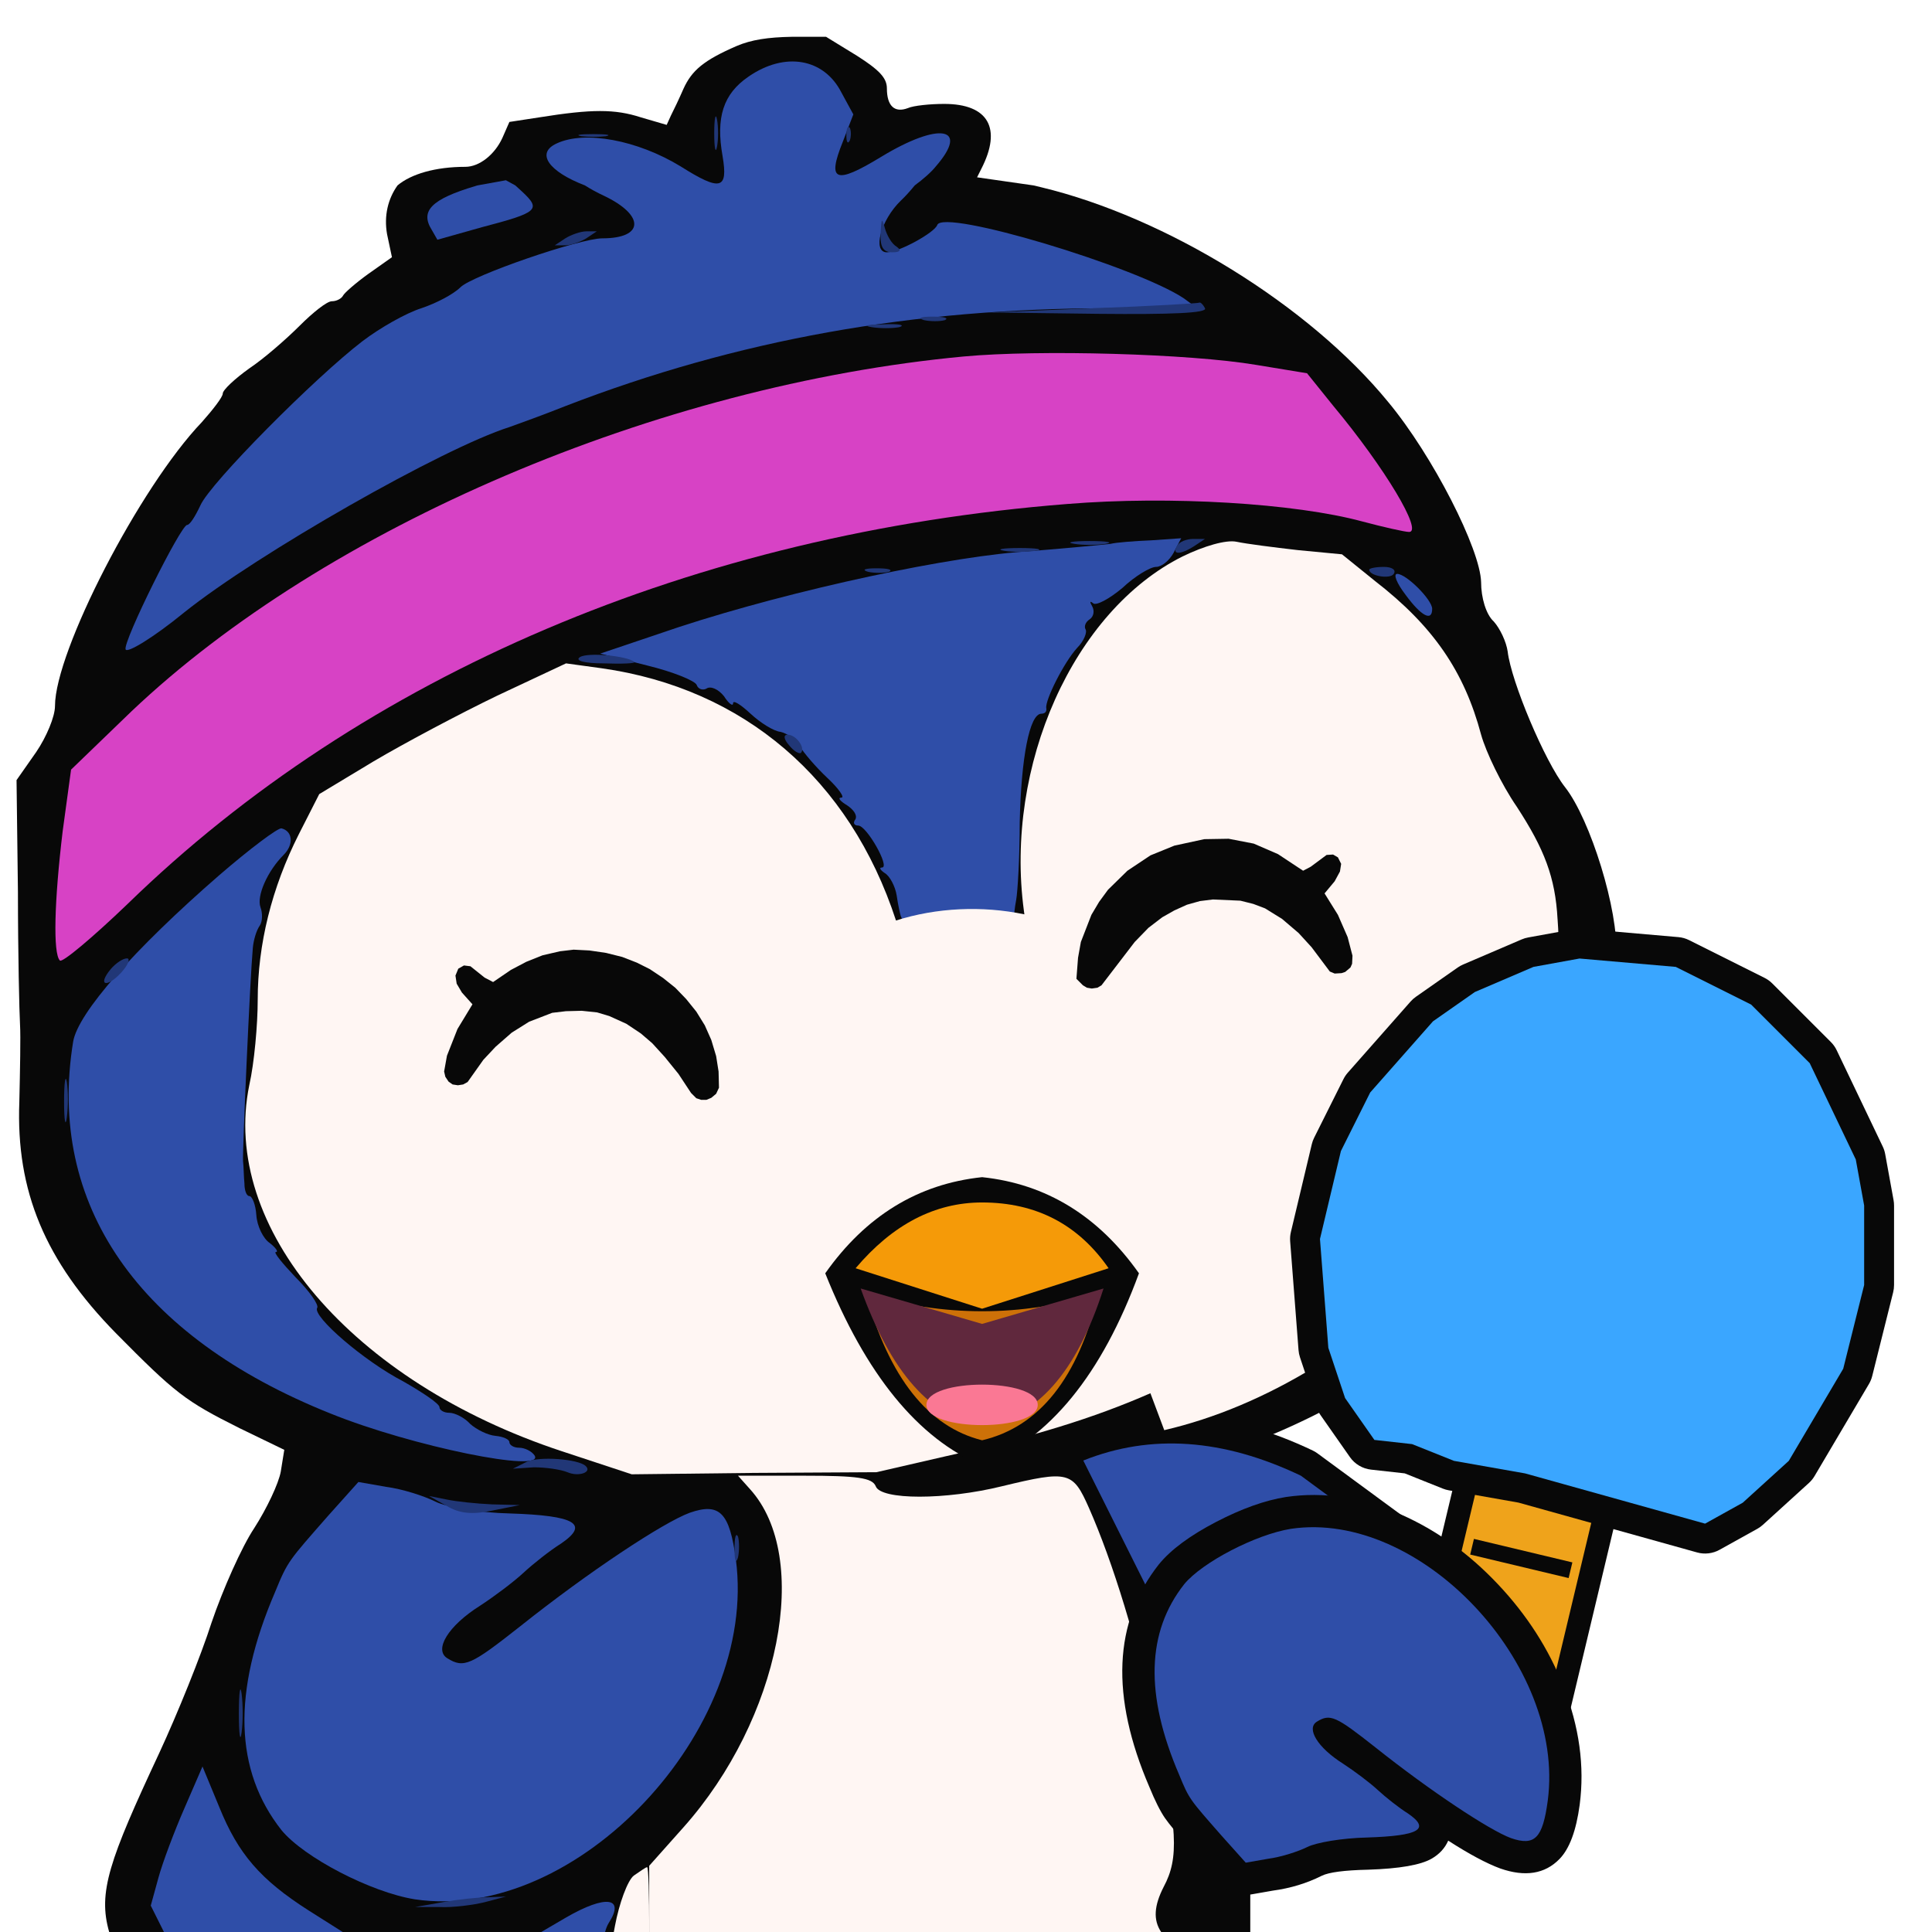
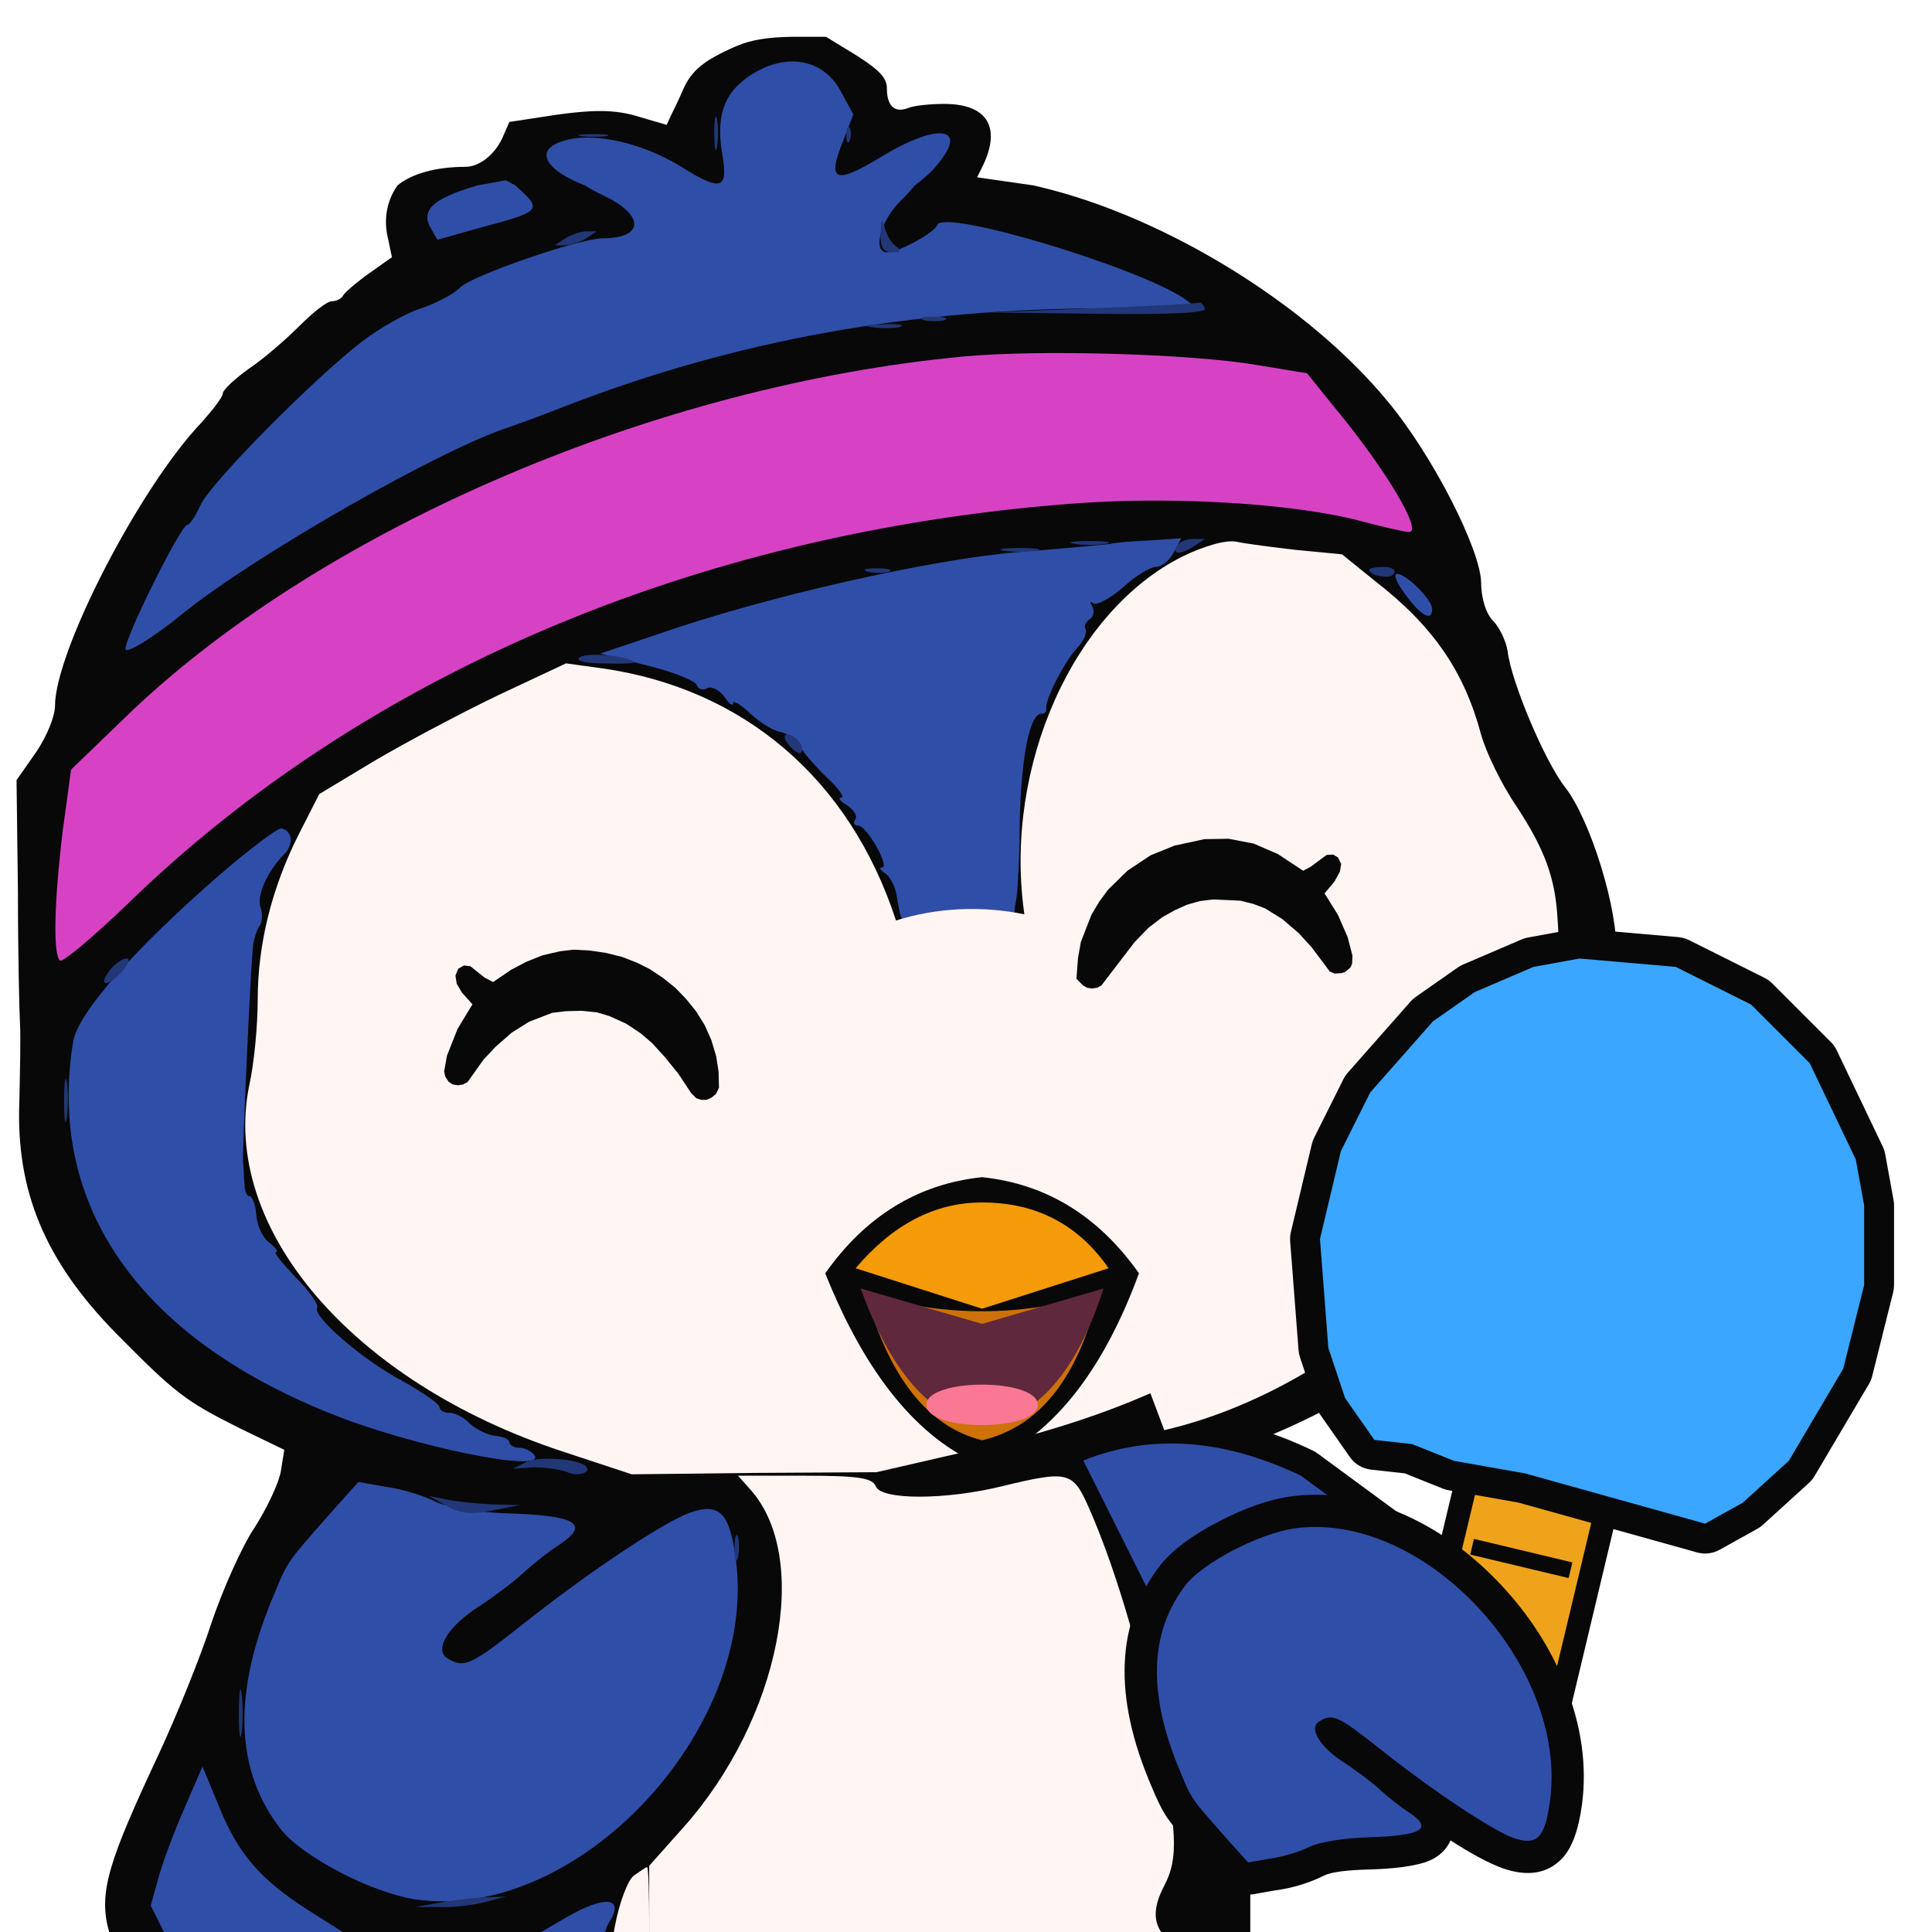
<svg xmlns="http://www.w3.org/2000/svg" viewBox="0 0 420 420" aria-hidden="true" class="sthings" data-character="pip">
  <g data-pip-part="body">
    <path fill="#080808" fill-rule="evenodd" d="M160.128 10.006C163.32 8.638 166.967 8.091 172.135 8H179.58L186.267 12.103C191.13 15.203 192.802 16.936 192.802 19.215C192.802 23.045 194.474 24.595 197.362 23.501C198.577 22.954 202.225 22.589 205.264 22.589C214.839 22.589 217.878 27.878 213.32 36.723L212.408 38.547L224.663 40.305L226.389 40.718C253.592 47.253 284.595 66.401 301.767 87.373C311.495 99.076 321.828 119.44 321.98 126.582C321.98 129.926 323.045 133.573 324.716 135.093C326.084 136.613 327.451 139.501 327.755 141.628C328.515 148.163 335.81 165.488 340.217 171.11C345.764 178.157 351.902 198.068 351.339 207.505H271.8V420.0H23.735C21.258 411.385 23.707 404.441 34.598 381.139C38.549 372.628 43.716 359.863 45.996 352.719C48.427 345.577 52.53 336.306 55.266 332.203C58.002 327.947 60.586 322.477 61.041 319.893L61.801 315.182L52.075 310.471C40.221 304.544 38.093 302.872 25.176 289.803C9.826 274.15 3.443 258.952 4.203 239.5C4.355 232.813 4.508 225.214 4.355 222.782C4.203 220.198 3.899 207.281 3.899 193.907L3.596 169.591L7.851 163.513C10.13 160.169 11.954 155.762 11.954 153.482C11.954 141.628 30.342 105.915 43.868 91.781C46.3 89.045 48.427 86.309 48.427 85.55C48.427 84.79 51.011 82.358 54.202 80.079C57.395 77.951 62.258 73.696 65.145 70.808C68.033 67.921 71.072 65.49 72.136 65.49C73.199 65.49 74.263 64.881 74.567 64.273C74.871 63.666 77.302 61.538 80.038 59.563L85.205 55.915L84.141 50.9C83.444 46.908 84.333 43.233 86.42 40.305C89.34 37.848 94.605 36.267 101.162 36.267C104.202 36.267 107.546 33.623 109.217 29.975L110.737 26.51L117.272 25.507C128.67 23.684 133.685 23.684 139.308 25.507L144.93 27.149L145.842 25.142C146.451 23.957 147.666 21.404 148.578 19.306C150.402 15.294 152.986 13.106 160.128 10.006Z" />
    <path fill="#080808" fill-rule="evenodd" d="M326.8 192.105 351.338 207.505Q350.89 221.805 349.9 238.305Q347.7 269.105 314.7 288.905Q286.1 312.005 252.0 319.705L248.7 305.405Q290.5 294.405 308.1 271.305Q331.2 246.005 326.8 219.605Z" />
    <path fill="#2f4ea8" fill-rule="evenodd" d="M162.712 16.662C170.614 11.191 179.125 12.65 182.924 20.127L185.508 24.869L183.228 30.796C179.733 39.458 181.557 40.188 191.587 34.079C204.201 26.419 210.887 27.605 203.44 36.175C202.47 37.399 200.691 38.958 198.86 40.305C197.826 41.573 196.774 42.727 195.842 43.605C191.435 47.86 189.611 54.851 192.802 54.851C195.386 54.851 203.137 50.596 203.745 48.925C204.961 45.277 247.21 58.043 257.391 64.881L260.279 67.009H241.13C198.426 67.009 160.28 73.847 122.895 88.285C118.336 90.109 112.864 92.084 110.737 92.844C96.299 97.404 56.026 120.352 40.07 133.118C33.383 138.589 27.608 142.084 27.303 141.172C26.696 139.501 39.31 114.121 40.677 114.121C41.285 114.121 42.501 112.145 43.564 109.866C45.692 105.003 68.488 82.054 78.823 74.152C82.622 71.265 88.245 68.072 91.588 67.009C94.779 65.945 98.579 63.969 100.099 62.45C102.683 59.866 126.086 51.812 130.949 51.812C140.067 51.812 140.22 46.796 131.253 42.541C129.771 41.852 128.4 41.1 127.153 40.305C119.322 37.308 116.352 33.284 121.071 31.161C127.15 28.334 138.548 30.431 147.971 36.175C156.633 41.647 158.304 41.191 157.089 33.988C155.57 25.507 157.24 20.401 162.712 16.662Z" />
    <path fill="#2f4ea8" fill-rule="evenodd" d="M112.022 40.305 113.473 41.629C117.727 45.581 116.967 46.189 104.81 49.38L95.084 52.116L93.867 49.988C91.285 45.884 93.716 43.301 103.442 40.414L103.802 40.305L109.977 39.185Z" />
    <path fill="#2f4ea8" fill-rule="evenodd" d="M241.435 118.225C242.65 117.92 246.601 117.616 250.249 117.465L256.784 117.008L255.112 120.2C254.2 121.871 252.528 123.24 251.312 123.24C250.097 123.24 246.753 125.215 244.017 127.798C241.13 130.23 238.242 131.75 237.635 131.142C236.875 130.534 236.875 130.838 237.483 131.902C237.939 132.814 237.787 134.029 236.875 134.638C235.963 135.245 235.66 136.157 235.963 136.765C236.42 137.372 235.66 139.348 234.139 140.868C231.252 144.059 227.149 152.266 227.452 153.938C227.604 154.697 227.149 155.154 226.389 155.154C223.805 155.154 221.982 164.728 221.677 178.862C221.677 186.46 221.222 193.907 220.917 195.579C220.614 197.098 220.31 199.682 220.31 201.05C220.158 202.873 218.942 203.785 216.359 203.785C214.23 203.785 210.127 204.85 207.088 206.065C201.313 208.496 197.058 207.737 198.426 204.393C198.882 203.178 198.426 202.266 197.514 202.266C196.602 202.266 195.995 201.809 195.995 201.05C196.146 200.442 196.146 199.682 195.842 199.226C195.69 198.77 195.235 196.794 194.93 194.667C194.626 192.691 193.411 190.412 192.347 189.804C191.435 189.196 190.979 188.588 191.739 188.588C193.562 188.588 188.396 179.469 186.572 179.469C185.66 179.469 185.355 178.862 185.964 178.102C186.42 177.19 185.508 175.975 184.14 175.063C182.621 174.151 182.012 173.391 182.924 173.391C183.685 173.391 182.316 171.415 179.885 169.135C177.301 166.704 174.717 163.665 173.805 162.144C173.046 160.777 171.071 159.409 169.702 159.105C168.183 158.953 165.296 157.129 163.167 155.154C161.04 153.178 159.368 152.115 159.368 152.875C159.368 153.634 158.457 153.026 157.392 151.354C156.177 149.834 154.505 149.075 153.593 149.682C152.834 150.139 151.77 149.834 151.465 148.922C151.162 148.01 146.299 146.035 140.676 144.668L130.493 142.084L143.108 137.829C166.663 129.622 201.921 121.719 220.917 120.047C230.948 119.288 240.218 118.376 241.435 118.225Z" />
    <path fill="#2f4ea8" fill-rule="evenodd" d="M305.567 129.318C303.591 126.734 302.832 124.759 303.743 124.759C305.72 124.759 311.342 130.382 311.342 132.357C311.342 135.245 308.911 133.878 305.567 129.318Z" />
    <path fill="#2f4ea8" fill-rule="evenodd" d="M47.667 190.259C54.354 184.484 60.434 179.926 61.193 180.078C63.625 180.685 63.929 183.572 61.649 185.853C58.154 189.347 55.723 194.819 56.634 197.251C57.09 198.466 57.09 200.29 56.483 201.202C55.723 202.266 55.114 204.393 54.963 206.065C54.354 212.752 52.683 250.29 52.835 252.417C52.987 253.632 52.987 255.913 53.139 257.28C53.139 258.8 53.595 260.016 54.202 260.016C54.811 260.016 55.571 261.84 55.723 264.119C55.874 266.551 57.242 269.285 58.61 270.197C59.977 271.262 60.586 272.173 59.977 272.173C59.37 272.173 61.346 274.605 64.233 277.644C67.273 280.684 69.4 283.723 68.945 284.331C67.88 286.155 79.126 295.881 87.637 300.289C91.892 302.72 95.539 305.152 95.539 305.912C95.539 306.519 96.451 307.128 97.667 307.128C98.883 307.128 101.011 308.191 102.226 309.559C103.595 310.775 106.026 311.991 107.698 312.143C109.37 312.294 110.737 312.903 110.737 313.51C110.737 314.118 111.649 314.726 112.864 314.726C114.08 314.726 115.6 315.485 116.208 316.397C118.639 320.35 89.461 314.422 71.832 307.279C30.039 290.563 10.13 261.84 15.905 226.429C16.97 220.198 29.127 206.369 47.667 190.259Z" />
    <path fill="#080808" fill-rule="evenodd" d="M233.253 311.887Q257.717 302.103 285.41 315.347Q285.925 315.593 286.384 315.931L323.784 343.431Q324.264 343.784 324.666 344.224Q325.067 344.664 325.377 345.173Q325.685 345.684 325.888 346.244Q326.091 346.804 326.181 347.393Q326.271 347.982 326.243 348.577Q326.217 349.172 326.075 349.75Q325.932 350.329 325.68 350.869Q325.427 351.409 325.074 351.889Q324.857 352.185 324.605 352.452Q306.216 371.991 283.164 381.295Q274.377 385.931 266.662 381.644Q260.033 377.961 255.407 367.569L244.585 349.173Q244.48 348.995 244.389 348.811L230.089 320.211Q229.822 319.678 229.665 319.103Q229.507 318.528 229.465 317.934Q229.423 317.339 229.497 316.748Q229.572 316.158 229.76 315.592Q229.949 315.027 230.244 314.509Q230.539 313.992 230.93 313.541Q231.32 313.091 231.791 312.726Q232.262 312.36 232.794 312.094Q233.02 311.981 233.253 311.887Z" />
    <path fill="#2f4ea8" fill-rule="evenodd" d="M235.5 317.505Q257.5 308.705 282.8 320.805L320.2 348.305Q302.6 367.005 280.6 375.805Q276.341 378.128 272.627 377.453Q265.79 376.21 260.8 364.805L249.8 346.105Z" />
    <path fill="#2f4ea8" fill-rule="evenodd" d="M71.376 329.468 77.911 322.172 83.989 323.237C87.485 323.693 92.196 325.213 94.627 326.428C97.059 327.644 104.05 328.859 110.889 329.012C125.023 329.468 128.214 331.291 121.983 335.546C119.551 337.066 115.904 339.954 113.776 341.929C111.649 343.905 107.393 347.096 104.354 349.072C97.363 353.479 94.324 358.646 97.211 360.47C100.859 362.75 102.378 361.99 113.168 353.479C128.062 341.626 144.171 330.988 149.946 328.859C156.48 326.58 158.609 328.859 159.976 339.042C164.839 376.123 125.326 418.068 90.221 412.901C80.646 411.381 66.057 403.782 61.193 397.856C51.011 384.938 50.403 367.917 59.826 346.032C62.561 339.346 62.713 339.346 71.376 329.468Z" />
    <path fill="#2f4ea8" fill-rule="evenodd" d="M40.07 393.144 44.021 384.026 47.667 392.841C51.771 403.022 56.634 408.646 67.121 415.332L74.498 420.0H35.64L32.774 414.269L34.446 408.19C35.358 404.846 37.941 398.007 40.07 393.144Z" />
    <path fill="#2f4ea8" fill-rule="evenodd" d="M123.047 416.853C131.71 411.838 135.964 412.445 132.317 418.068C131.991 418.611 131.724 419.29 131.542 420.0H117.666Z" />
    <path fill="#213777" fill-rule="evenodd" d="M155.265 28.972C155.265 25.689 155.57 24.413 155.873 25.963C156.177 27.605 156.177 30.34 155.873 31.89C155.57 33.531 155.265 32.255 155.265 28.972Z" />
    <path fill="#213777" fill-rule="evenodd" d="M183.988 29.428C183.988 27.878 184.292 27.24 184.748 27.787C185.052 28.425 185.052 29.701 184.748 30.523C184.292 31.434 183.988 30.887 183.988 29.428Z" />
    <path fill="#213777" fill-rule="evenodd" d="M126.39 29.61C124.871 29.337 126.086 29.154 128.974 29.154C131.861 29.154 133.077 29.337 131.71 29.61C130.189 29.793 127.758 29.793 126.39 29.61Z" />
    <path fill="#213777" fill-rule="evenodd" d="M191.435 50.596C191.587 47.404 191.739 47.253 192.347 49.532C192.802 51.204 193.866 53.028 194.93 53.635C195.995 54.395 195.69 54.851 194.018 54.851C192.042 54.851 191.283 53.788 191.435 50.596Z" />
    <path fill="#213777" fill-rule="evenodd" d="M122.895 51.812C124.111 51.052 126.238 50.292 127.454 50.292H129.734L127.454 51.812C126.238 52.571 124.111 53.331 122.895 53.331H120.615Z" />
    <path fill="#213777" fill-rule="evenodd" d="M237.635 67.009C250.249 66.553 260.583 65.945 260.735 65.793C260.887 65.641 261.495 66.097 261.951 67.009C262.559 68.072 254.504 68.377 238.851 68.225L214.839 67.921Z" />
    <path fill="#213777" fill-rule="evenodd" d="M200.858 69.593C199.337 69.137 200.249 68.832 202.68 68.832C205.264 68.832 206.328 69.137 205.416 69.593C204.352 69.896 202.225 69.896 200.858 69.593Z" />
    <path fill="#213777" fill-rule="evenodd" d="M189.46 71.113C187.484 70.808 188.699 70.504 192.042 70.504C195.386 70.353 196.905 70.656 195.538 71.113C194.018 71.416 191.283 71.416 189.46 71.113Z" />
    <path fill="#213777" fill-rule="evenodd" d="M233.532 118.225C231.555 117.92 233.076 117.616 236.875 117.616C240.674 117.616 242.195 117.92 240.371 118.225C238.395 118.528 235.355 118.528 233.532 118.225Z" />
    <path fill="#213777" fill-rule="evenodd" d="M255.872 118.68C256.327 117.768 257.999 117.16 259.367 117.16H261.951L259.671 118.68C256.632 120.656 254.655 120.656 255.872 118.68Z" />
    <path fill="#213777" fill-rule="evenodd" d="M218.335 119.744C216.359 119.44 217.878 119.135 221.677 119.135C225.477 119.135 226.997 119.44 225.173 119.744C223.198 120.047 220.158 120.047 218.335 119.744Z" />
    <path fill="#213777" fill-rule="evenodd" d="M188.699 124.303C187.179 123.847 188.091 123.543 190.523 123.543C193.107 123.543 194.171 123.847 193.259 124.303C192.195 124.607 190.067 124.607 188.699 124.303Z" />
    <path fill="#213777" fill-rule="evenodd" d="M297.664 123.847C297.664 123.543 299.033 123.24 300.855 123.24C302.527 123.24 303.591 123.847 302.984 124.759C302.224 125.975 297.664 125.215 297.664 123.847Z" />
    <path fill="#213777" fill-rule="evenodd" d="M126.086 142.844C127.758 141.78 136.268 142.54 137.94 143.907C138.245 144.212 135.204 144.364 131.253 144.212C126.998 144.212 124.871 143.604 126.086 142.844Z" />
    <path fill="#213777" fill-rule="evenodd" d="M171.526 161.993C170.311 160.625 170.311 159.713 171.223 159.713C173.046 159.713 175.174 162.601 174.11 163.665C173.805 163.968 172.59 163.36 171.526 161.993Z" />
    <path fill="#213777" fill-rule="evenodd" d="M24.112 210.625C25.176 209.408 26.696 208.344 27.608 208.344C28.367 208.344 27.911 209.713 26.391 211.384C23.2 214.879 21.073 214.271 24.112 210.625Z" />
    <path fill="#213777" fill-rule="evenodd" d="M13.929 239.5C13.929 235.244 14.234 233.42 14.538 235.244C14.841 237.219 14.841 240.563 14.538 242.843C14.234 245.275 13.929 243.603 13.929 239.5Z" />
    <path fill="#213777" fill-rule="evenodd" d="M114.536 317.766C117.272 316.55 125.63 317.157 127.302 318.678C128.822 320.045 125.783 321.109 123.351 320.045C121.83 319.438 118.639 318.981 116.055 318.981L111.497 319.285Z" />
    <path fill="#213777" fill-rule="evenodd" d="M97.059 327.34 93.26 325.213 97.059 325.972C99.187 326.428 103.595 326.884 106.938 327.035L113.016 327.188L106.938 328.404C102.53 329.316 99.795 329.012 97.059 327.34Z" />
    <path fill="#213777" fill-rule="evenodd" d="M159.673 336.763C159.673 334.179 159.976 333.115 160.433 334.027C160.736 335.091 160.736 337.218 160.433 338.585C159.976 340.106 159.673 339.194 159.673 336.763Z" />
    <path fill="#213777" fill-rule="evenodd" d="M51.923 372.476C51.923 367.917 52.227 365.941 52.53 368.221C52.835 370.653 52.835 374.3 52.53 376.579C52.227 379.01 51.923 377.035 51.923 372.476Z" />
    <path fill="#213777" fill-rule="evenodd" d="M96.299 413.509C99.642 412.901 104.05 412.445 106.177 412.445L109.977 412.293L105.417 413.509C102.986 414.117 98.427 414.725 95.539 414.572H90.221Z" />
    <path fill="#fff6f3" fill-rule="evenodd" d="M257.087 120.959C261.799 118.68 266.51 117.313 268.789 117.768C270.917 118.225 276.845 118.984 282.163 119.592L291.737 120.504L298.88 126.279C311.646 136.157 318.333 146.035 321.98 159.713C323.045 163.513 326.388 170.503 329.73 175.366C335.733 184.57 338.107 190.73 338.598 199.805H338.603Q341.1 232.805 318.0 271.305Q286.1 303.205 253.1 310.905L250.089 302.878C237.848 308.255 224.218 312.453 205.721 316.55L190.523 320.045L163.927 320.197L137.333 320.501L122.135 315.485C76.542 300.441 47.82 266.854 54.202 235.852C55.266 231.141 56.026 222.782 56.026 217.31C56.026 205.305 59.066 192.995 64.992 181.293L69.4 172.631L81.254 165.488C87.941 161.537 99.947 155.154 108.153 151.203L123.047 144.212L130.798 145.276C161.639 149.638 184.737 169.343 194.781 200.112C203.601 197.304 213.52 196.856 222.69 198.768L222.589 198.01C218.335 166.4 233.379 132.814 257.087 120.959Z" />
    <path fill="#fff6f3" fill-rule="evenodd" d="M137.788 407.734C139.155 406.822 140.372 405.91 140.676 405.91C140.979 405.91 141.132 411.99 141.132 419.588V420.0H133.439C133.518 419.573 133.6 419.132 133.685 418.676C134.597 413.813 136.421 408.797 137.788 407.734Z" />
    <path fill="#fff6f3" fill-rule="evenodd" d="M163.016 323.693 160.433 320.805H174.87C186.42 320.805 189.611 321.26 190.371 323.084C191.435 326.125 205.568 326.125 217.878 323.084C232.315 319.59 233.227 319.893 236.723 327.796C241.89 339.497 247.361 357.127 251.161 375.516C256.024 397.704 256.327 403.934 252.984 410.166C250.873 414.284 250.668 417.375 252.423 420.0H141.132V405.606L148.578 397.247C169.551 373.692 176.541 338.585 163.016 323.693Z" />
    <path fill="#d742c5" fill-rule="evenodd" d="M209.52 77.495C225.933 75.976 258.608 76.888 273.045 79.319L284.139 81.143L289.762 88.133C301.16 101.81 309.366 115.641 306.327 115.641C305.415 115.641 300.704 114.577 296.145 113.36C281.555 109.409 254.352 107.738 232.012 109.562C151.162 115.944 78.974 146.643 27.76 196.491C20.161 203.785 13.474 209.408 13.017 208.801C11.498 207.281 11.802 195.882 13.626 180.685L15.449 167.312L28.52 154.697C70.767 114.577 142.955 83.726 209.52 77.495Z" />
  </g>
  <g class="sthings-face" data-face="happy">
    <g data-pip-part="eye-0">
      <path fill="#080808" fill-rule="evenodd" d="M121.716 206.801 124.708 206.449 128.14 206.625 131.748 207.153 135.268 208.033 138.436 209.265 141.252 210.673 144.156 212.609 146.796 214.721 149.172 217.185 151.372 219.913 153.22 222.905 154.628 226.073 155.684 229.593 156.212 232.937 156.3 236.457 155.684 237.777 154.628 238.657 153.572 239.097H152.428L151.372 238.745L150.228 237.601L147.5 233.465L144.508 229.769L141.78 226.777L139.316 224.665L136.148 222.553L132.452 220.881L129.812 220.089L126.468 219.737L123.036 219.825L120.044 220.177L115.028 222.113L111.244 224.489L107.724 227.569L105.084 230.385L101.652 235.225L100.684 235.753L99.54 235.929L98.396 235.753L97.516 235.137L96.812 234.081L96.548 232.937L97.164 229.505L99.452 223.697L102.708 218.329L100.42 215.777L99.276 213.841L99.012 212.081L99.628 210.585L100.86 209.881L102.268 210.057L105.348 212.521L107.196 213.489L111.068 210.849L114.412 209.089L117.932 207.681L121.716 206.801Z" />
    </g>
    <g data-pip-part="eye-1">
      <path fill="#080808" fill-rule="evenodd" d="M261.812 182.425 267.092 182.337 272.548 183.393 277.828 185.681 283.284 189.289 284.956 188.409 288.388 185.857 289.796 185.769 290.852 186.385 291.556 187.793 291.292 189.465 290.148 191.577 287.948 194.217 290.852 198.881 292.964 203.721 294.02 207.769 293.932 209.529 293.58 210.321 292.436 211.289 291.644 211.553 290.148 211.641 289.092 211.201 285.132 205.921 282.316 202.841 278.708 199.761 275.012 197.473 272.46 196.505 269.644 195.801 263.66 195.537 260.844 195.889 258.028 196.681 255.3 197.913 252.66 199.409 249.668 201.697 246.676 204.777 239.46 214.193 238.58 214.721 237.348 214.897 236.292 214.721 235.412 214.193 234.004 212.785 234.356 208.209 234.972 204.777 237.26 198.881 238.932 196.065 240.868 193.425 245.092 189.289 250.108 185.945 255.3 183.833 261.812 182.425Z" />
    </g>
    <g data-pip-part="beak">
      <path fill="#080808" fill-rule="evenodd" d="M179.4 276.805Q192.6 258.105 213.5 255.905Q234.4 258.105 247.6 276.805Q235.5 309.805 213.5 318.605Q192.6 309.805 179.4 276.805Z" />
      <path fill="#cd7108" fill-rule="evenodd" d="M188.2 281.205Q213.5 288.905 238.8 281.205Q232.2 308.705 213.5 313.105Q195.9 308.705 188.2 281.205Z" />
      <path fill="#f59a08" fill-rule="evenodd" d="M186.0 275.705Q198.1 261.405 213.5 261.405Q231.1 261.405 241.0 275.705L213.5 284.505L186.0 275.705Z" />
      <path fill="#60283d" fill-rule="evenodd" d="M187.1 280.105 213.5 287.805 239.9 280.105Q231.1 307.605 213.5 309.805Q197.0 307.605 187.1 280.105Z" />
      <path fill="#fa7894" fill-rule="evenodd" d="M201.4 305.405C201.4 299.539 225.6 299.539 225.6 305.405C225.6 311.271 201.4 311.271 201.4 305.405Z" />
    </g>
  </g>
  <g data-pip-part="racket">
-     <path fill="#080808" fill-rule="evenodd" d="M353.666 320.181 340.294 376.179 305.277 367.821 318.651 311.819Q318.856 310.959 319.145 310.123Q319.433 309.287 319.803 308.484Q320.173 307.68 320.618 306.916Q321.065 306.153 321.584 305.437Q322.102 304.721 322.689 304.06Q323.276 303.399 323.924 302.797Q324.573 302.196 325.278 301.662Q325.982 301.127 326.735 300.664Q327.489 300.201 328.284 299.814Q329.078 299.428 329.908 299.12Q330.737 298.813 331.593 298.588Q332.447 298.364 333.321 298.225Q334.194 298.086 335.077 298.033Q335.96 297.979 336.843 298.013Q337.727 298.047 338.603 298.167Q339.48 298.287 340.339 298.493Q341.199 298.697 342.035 298.987Q342.871 299.275 343.675 299.644Q344.478 300.014 345.242 300.459Q346.005 300.906 346.721 301.425Q347.437 301.943 348.098 302.531Q348.76 303.117 349.361 303.766Q349.963 304.414 350.497 305.119Q351.032 305.823 351.495 306.577Q351.957 307.33 352.344 308.125Q352.731 308.921 353.038 309.75Q353.345 310.578 353.57 311.434Q353.794 312.29 353.934 313.162Q354.072 314.036 354.126 314.919Q354.179 315.801 354.145 316.686Q354.112 317.569 353.992 318.444Q353.871 319.321 353.666 320.181Z" />
-     <path fill="#efa31b" fill-rule="evenodd" d="M348.803 319.02 335.431 375.019 310.141 368.982 323.514 312.981Q323.663 312.359 323.871 311.755Q324.08 311.151 324.346 310.572Q324.613 309.991 324.935 309.44Q325.257 308.889 325.632 308.372Q326.007 307.855 326.43 307.376Q326.854 306.899 327.323 306.464Q327.791 306.03 328.299 305.644Q328.809 305.259 329.353 304.924Q329.897 304.59 330.471 304.311Q331.045 304.031 331.644 303.809Q332.243 303.587 332.861 303.425Q333.479 303.263 334.109 303.162Q334.74 303.062 335.378 303.023Q336.015 302.985 336.653 303.009Q337.292 303.033 337.924 303.12Q338.557 303.207 339.178 303.356Q339.799 303.504 340.403 303.712Q341.007 303.921 341.587 304.187Q342.167 304.455 342.718 304.777Q343.27 305.099 343.787 305.473Q344.304 305.848 344.782 306.272Q345.26 306.695 345.694 307.164Q346.128 307.633 346.514 308.142Q346.9 308.65 347.235 309.195Q347.569 309.738 347.849 310.312Q348.128 310.887 348.349 311.486Q348.571 312.084 348.733 312.702Q348.896 313.321 348.996 313.951Q349.097 314.581 349.135 315.219Q349.173 315.856 349.149 316.495Q349.125 317.133 349.038 317.766Q348.952 318.398 348.803 319.02Z" />
+     <path fill="#080808" fill-rule="evenodd" d="M353.666 320.181 335.516 396.181Q335.312 397.042 335.023 397.878Q334.734 398.713 334.365 399.517Q333.996 400.32 333.55 401.083Q333.103 401.846 332.584 402.563Q332.329 402.916 332.056 403.257L300.393 395.7Q300.303 395.271 300.234 394.837Q300.095 393.964 300.041 393.082Q299.989 392.198 300.023 391.315Q300.056 390.432 300.176 389.555Q300.297 388.679 300.501 387.819L318.651 311.819Q318.856 310.959 319.145 310.123Q319.433 309.287 319.803 308.484Q320.173 307.68 320.618 306.916Q321.065 306.153 321.584 305.437Q322.102 304.721 322.689 304.06Q323.276 303.399 323.924 302.797Q324.573 302.196 325.278 301.662Q325.982 301.127 326.735 300.664Q327.489 300.201 328.284 299.814Q329.078 299.428 329.908 299.12Q330.737 298.813 331.593 298.588Q332.447 298.364 333.321 298.225Q334.194 298.086 335.077 298.033Q335.96 297.979 336.843 298.013Q337.727 298.047 338.603 298.167Q339.48 298.287 340.339 298.493Q341.199 298.697 342.035 298.987Q342.871 299.275 343.675 299.644Q344.478 300.014 345.242 300.459Q346.005 300.906 346.721 301.425Q347.437 301.943 348.098 302.531Q348.76 303.117 349.361 303.766Q349.963 304.414 350.497 305.119Q351.032 305.823 351.495 306.577Q351.957 307.33 352.344 308.125Q352.731 308.921 353.038 309.75Q353.345 310.578 353.57 311.434Q353.794 312.29 353.934 313.162Q354.072 314.036 354.126 314.919Q354.179 315.801 354.145 316.686Q354.112 317.569 353.992 318.444Q353.871 319.321 353.666 320.181Z" />
+     <path fill="#efa31b" fill-rule="evenodd" d="M348.803 319.02 330.653 395.02Q330.505 395.641 330.297 396.244Q330.088 396.848 329.822 397.429Q329.554 398.009 329.233 398.56Q328.911 399.112 328.536 399.629Q328.161 400.146 327.737 400.623Q327.314 401.102 326.845 401.535Q326.637 401.729 326.422 401.911L306.028 397.044Q305.918 396.782 305.819 396.515Q305.596 395.915 305.435 395.297Q305.272 394.68 305.172 394.05Q305.071 393.418 305.033 392.781Q304.995 392.143 305.019 391.505Q305.043 390.867 305.13 390.235Q305.217 389.601 305.364 388.981L323.514 312.981Q323.663 312.359 323.871 311.755Q324.08 311.151 324.346 310.572Q324.613 309.991 324.935 309.44Q325.257 308.889 325.632 308.372Q326.007 307.855 326.43 307.376Q326.854 306.899 327.323 306.464Q327.791 306.03 328.299 305.644Q328.809 305.259 329.353 304.924Q329.897 304.59 330.471 304.311Q331.045 304.031 331.644 303.809Q332.243 303.587 332.861 303.425Q333.479 303.263 334.109 303.162Q334.74 303.062 335.378 303.023Q336.015 302.985 336.653 303.009Q337.292 303.033 337.924 303.12Q338.557 303.207 339.178 303.356Q339.799 303.504 340.403 303.712Q341.007 303.921 341.587 304.187Q342.167 304.455 342.718 304.777Q343.27 305.099 343.787 305.473Q344.304 305.848 344.782 306.272Q345.26 306.695 345.694 307.164Q346.128 307.633 346.514 308.142Q346.9 308.65 347.235 309.195Q347.569 309.738 347.849 310.312Q348.128 310.887 348.349 311.486Q348.571 312.084 348.733 312.702Q348.896 313.321 348.996 313.951Q349.097 314.581 349.135 315.219Q349.173 315.856 349.149 316.495Q349.125 317.133 349.038 317.766Q348.952 318.398 348.803 319.02Z" />
    <path fill="#080808" fill-rule="evenodd" d="M341.819 339.652 341.007 343.057 319.608 337.947 320.421 334.543 341.819 339.652Z" />
-     <path fill="#080808" fill-rule="evenodd" d="M312.433 367.987 333.831 373.095 333.599 374.067 312.201 368.96 312.433 367.987Z" />
+     <path fill="#080808" fill-rule="evenodd" d="M305.875 395.465 327.273 400.573 327.041 401.545 305.643 396.438 305.875 395.465Z" />
    <g data-pip-part="flipper">
-       <path fill="#080808" fill-rule="evenodd" d="M260.326 403.71Q260.007 403.345 259.41 402.664Q254.561 397.141 253.258 395.241Q251.702 392.969 249.87 388.492Q237.114 358.867 251.946 340.051Q255.868 335.268 264.416 330.83Q272.715 326.522 279.567 325.434Q291.855 323.624 304.61 329.262Q316.177 334.374 325.649 344.412Q335.075 354.402 339.855 366.542Q345.06 379.765 343.41 392.345Q342.275 400.796 339.018 404.134Q334.253 409.02 326.14 406.19Q321.68 404.547 314.83 400.141Q313.758 402.577 311.282 404.027Q307.697 406.124 297.426 406.455Q289.638 406.628 287.321 407.786Q282.429 410.233 276.745 411L272.023 411.826Q271.587 411.902 271.143 411.922Q270.699 411.943 270.257 411.907Q269.815 411.872 269.38 411.781Q268.945 411.689 268.525 411.544Q268.106 411.399 267.708 411.202Q267.31 411.004 266.94 410.759Q266.571 410.512 266.235 410.222Q265.9 409.931 265.604 409.6L260.375 403.765L260.326 403.71Z" />
-       <path fill="#2f4ea8" fill-rule="evenodd" d="M265.589 399.094C258.659 391.192 258.537 391.192 256.349 385.843C248.811 368.335 249.297 354.718 257.444 344.384C261.333 339.643 273.006 333.563 280.665 332.347C308.75 328.214 340.36 361.769 336.47 391.435C335.376 399.58 333.674 401.404 328.446 399.58C323.826 397.879 310.938 389.368 299.024 379.885C290.391 373.076 289.176 372.469 286.257 374.291C283.947 375.751 286.379 379.885 291.972 383.41C294.404 384.991 297.807 387.544 299.51 389.125C301.212 390.706 304.13 393.016 306.075 394.231C311.06 397.636 308.507 399.094 297.2 399.458C291.729 399.58 286.136 400.553 284.19 401.525C282.246 402.499 278.477 403.714 275.681 404.078L270.817 404.93L265.589 399.094Z" />
+       <path fill="#080808" fill-rule="evenodd" d="M260.826 403.659Q260.506 403.295 259.909 402.614Q255.061 397.091 253.759 395.19Q252.201 392.919 250.371 388.443Q237.614 358.817 252.445 340Q256.368 335.218 264.915 330.781Q273.216 326.471 280.068 325.384Q292.355 323.575 305.109 329.211Q316.677 334.323 326.15 344.363Q335.576 354.352 340.354 366.491Q345.56 379.716 343.91 392.295Q342.775 400.746 339.518 404.084Q334.752 408.97 326.639 406.14Q322.18 404.497 315.33 400.091Q314.259 402.527 311.782 403.976Q308.197 406.074 297.925 406.405Q290.137 406.579 287.822 407.737Q282.929 410.182 277.244 410.949L272.524 411.775Q272.086 411.852 271.643 411.872Q271.199 411.893 270.757 411.858Q270.314 411.822 269.879 411.731Q269.445 411.64 269.026 411.495Q268.606 411.349 268.208 411.151Q267.81 410.954 267.441 410.708Q267.071 410.463 266.736 410.172Q266.399 409.881 266.103 409.551L260.875 403.714L260.826 403.659Z" />
+       <path fill="#2f4ea8" fill-rule="evenodd" d="M266.089 399.044C259.159 391.141 259.038 391.141 256.849 385.792C249.312 368.284 249.798 354.667 257.943 344.334C261.834 339.592 273.505 333.513 281.165 332.297C309.25 328.164 340.86 361.72 336.969 391.384C335.875 399.531 334.173 401.354 328.945 399.531C324.325 397.828 311.439 389.317 299.523 379.834C290.892 373.026 289.675 372.418 286.758 374.242C284.448 375.701 286.879 379.834 292.472 383.361C294.903 384.941 298.308 387.494 300.009 389.074C301.712 390.655 304.63 392.965 306.575 394.181C311.559 397.585 309.006 399.044 297.7 399.409C292.229 399.531 286.636 400.503 284.691 401.476C282.745 402.448 278.976 403.664 276.18 404.029L271.317 404.88L266.089 399.044Z" />
    </g>
    <g data-pip-part="blade">
      <path fill="#080808" fill-rule="evenodd" d="M332.198 203.8 342.208 201.98Q343.065 201.824 343.934 201.899L364.863 203.72Q366.099 203.827 367.207 204.381L383.586 212.572Q384.53 213.042 385.276 213.789L398.016 226.528Q398.804 227.316 399.283 228.32L409.293 249.25Q409.67 250.035 409.825 250.892L411.645 260.902Q411.75 261.479 411.75 262.065V279.355Q411.75 280.156 411.556 280.931L407.005 299.132Q406.777 300.048 406.296 300.862L394.467 320.882Q393.967 321.726 393.242 322.385L383.232 331.485Q382.676 331.991 382.017 332.357L373.827 336.907Q372.705 337.529 371.431 337.68Q370.159 337.831 368.922 337.485L330.098 326.652L314.941 323.976Q314.28 323.86 313.656 323.61L305.375 320.298L298.062 319.485Q296.669 319.33 295.464 318.616Q294.259 317.901 293.455 316.753L287.084 307.652Q286.542 306.878 286.243 305.98L282.603 295.061Q282.35 294.302 282.29 293.503L280.469 269.843Q280.391 268.829 280.626 267.84L285.177 248.73Q285.351 247.999 285.686 247.328L292.057 234.588Q292.435 233.83 292.996 233.194L306.646 217.724Q307.158 217.144 307.792 216.7L316.892 210.33Q317.442 209.945 318.059 209.681L330.8 204.22Q331.475 203.931 332.198 203.8Z" />
      <path fill="#3aa6ff" fill-rule="evenodd" d="M333.36 210.195 343.37 208.375 364.3 210.195 380.68 218.385 393.42 231.125 403.43 252.055 405.25 262.065V279.355L400.7 297.555L388.87 317.575L378.86 326.675L370.67 331.225L331.54 320.305L316.069 317.575L306.97 313.936L298.78 313.025L292.41 303.926L288.77 293.005L286.95 269.345L291.5 250.235L297.87 237.495L311.52 222.025L320.62 215.655L333.36 210.195Z" />
    </g>
  </g>
</svg>
